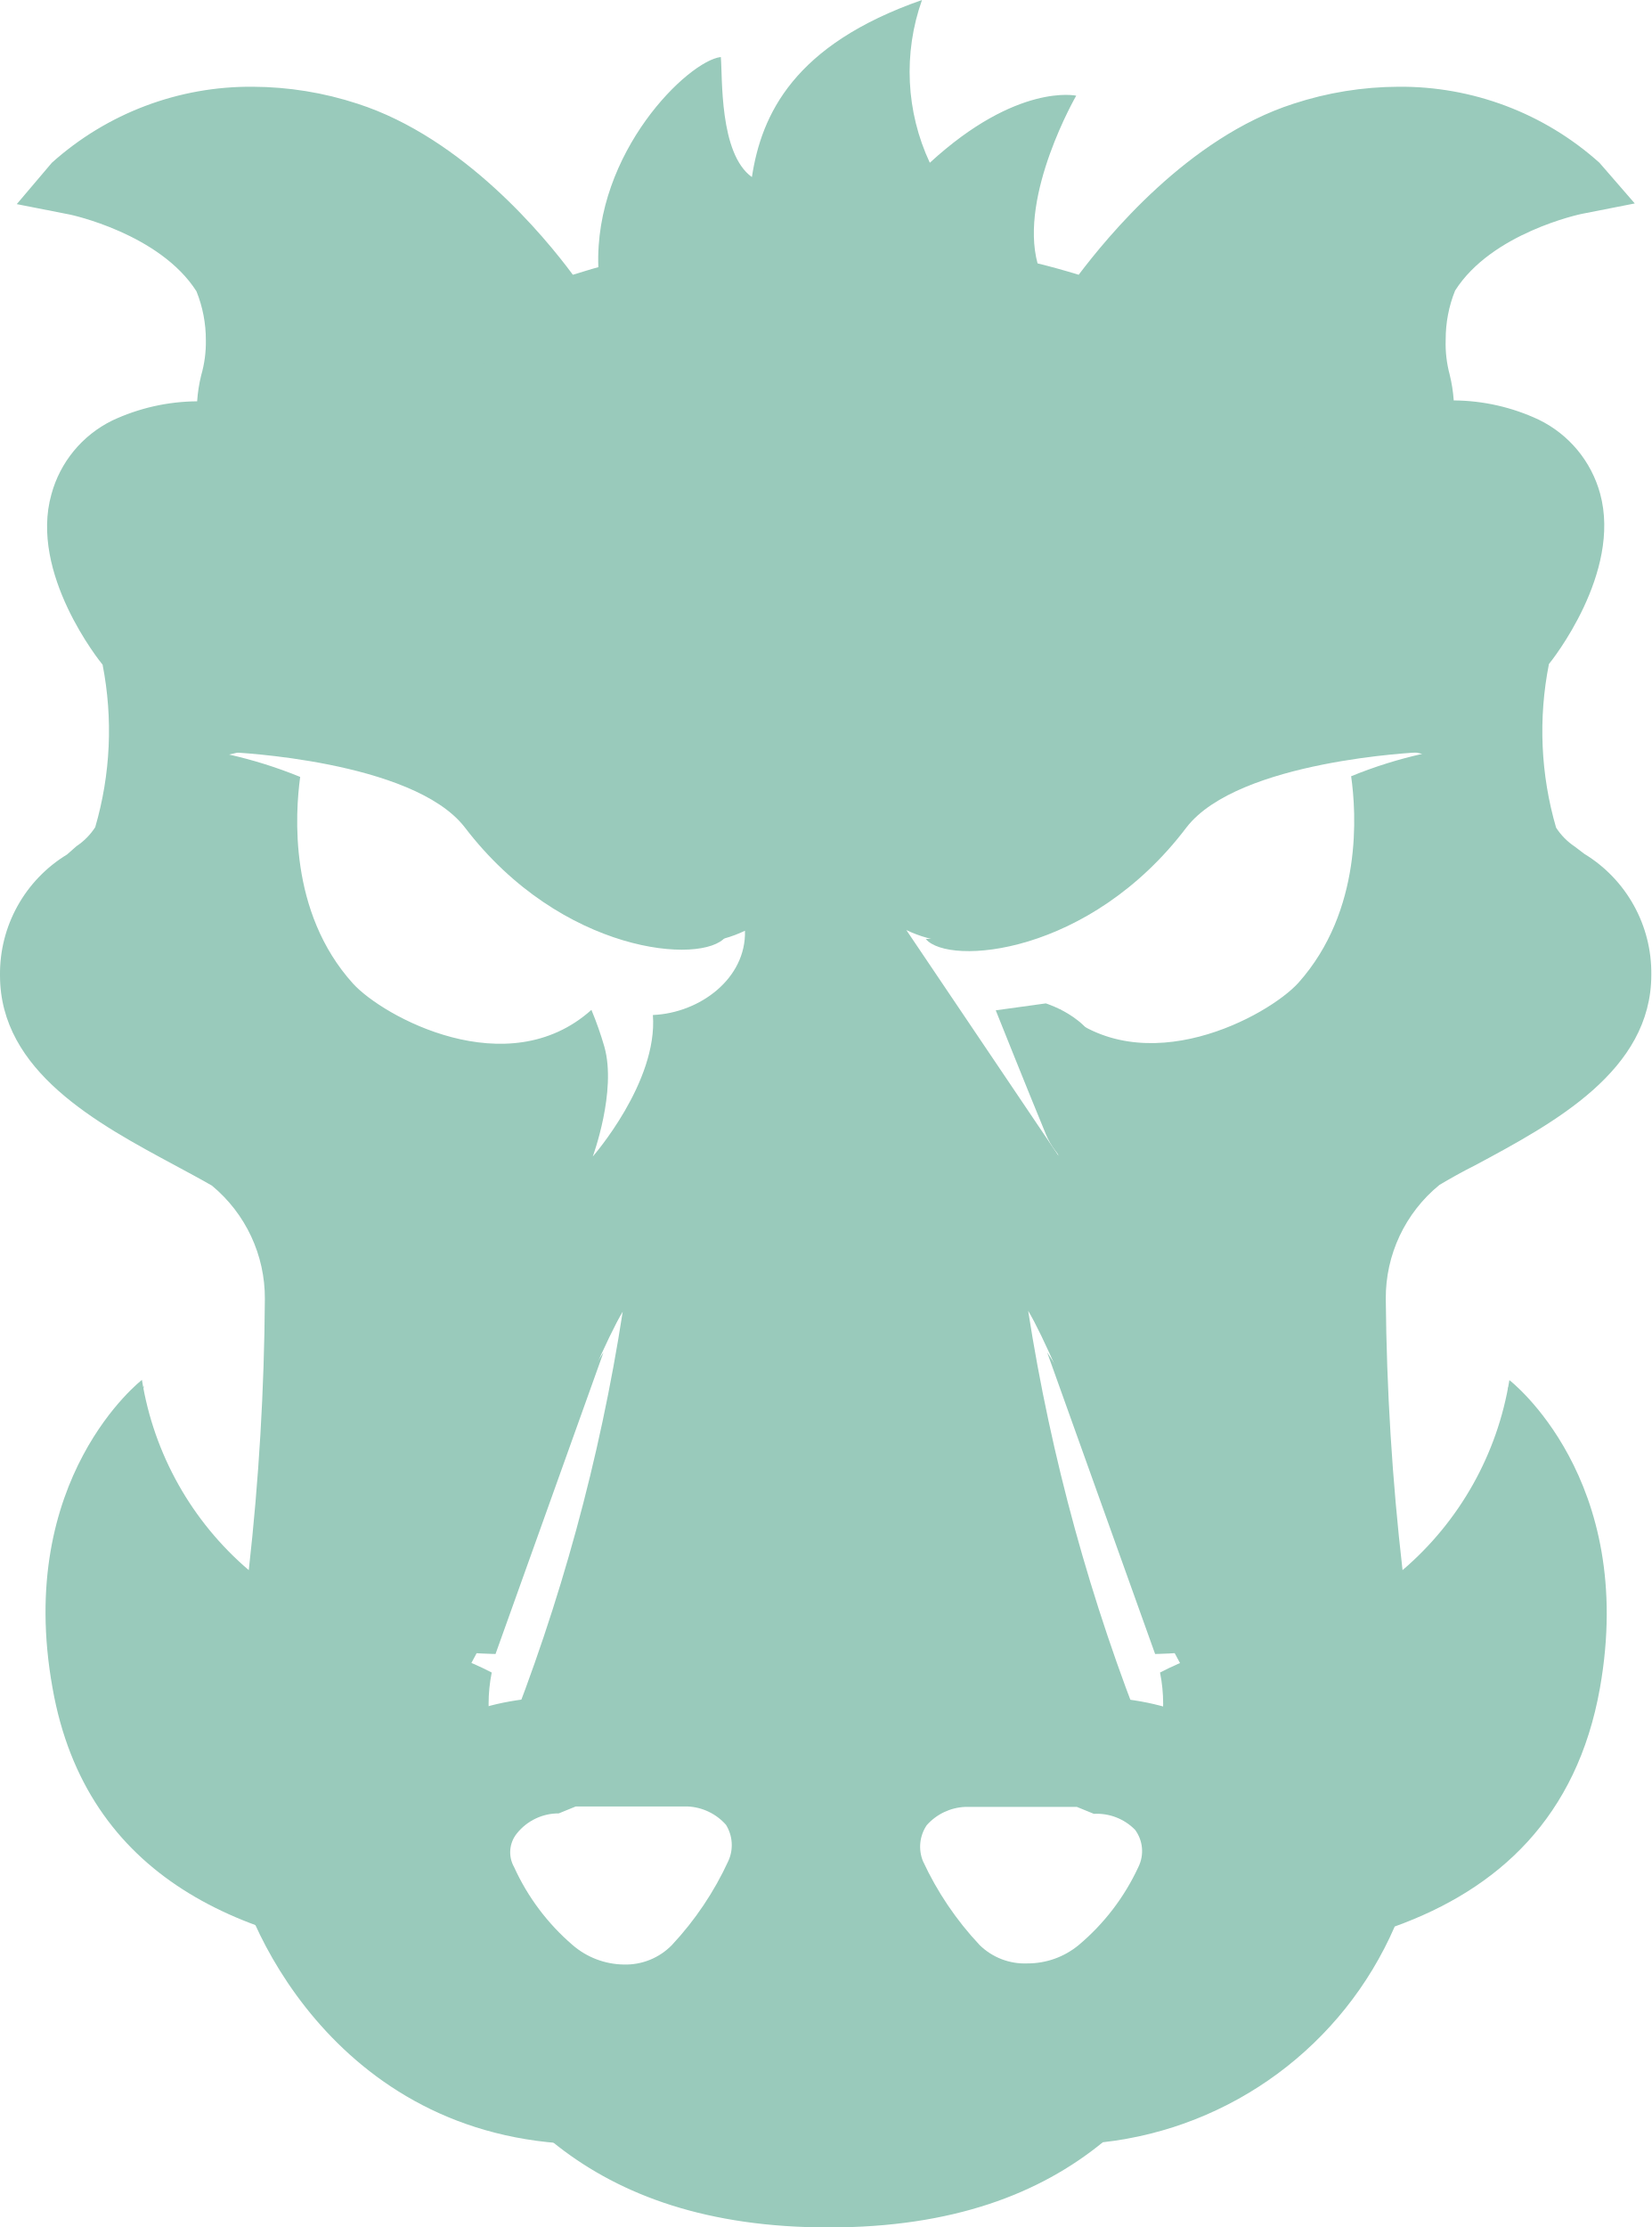
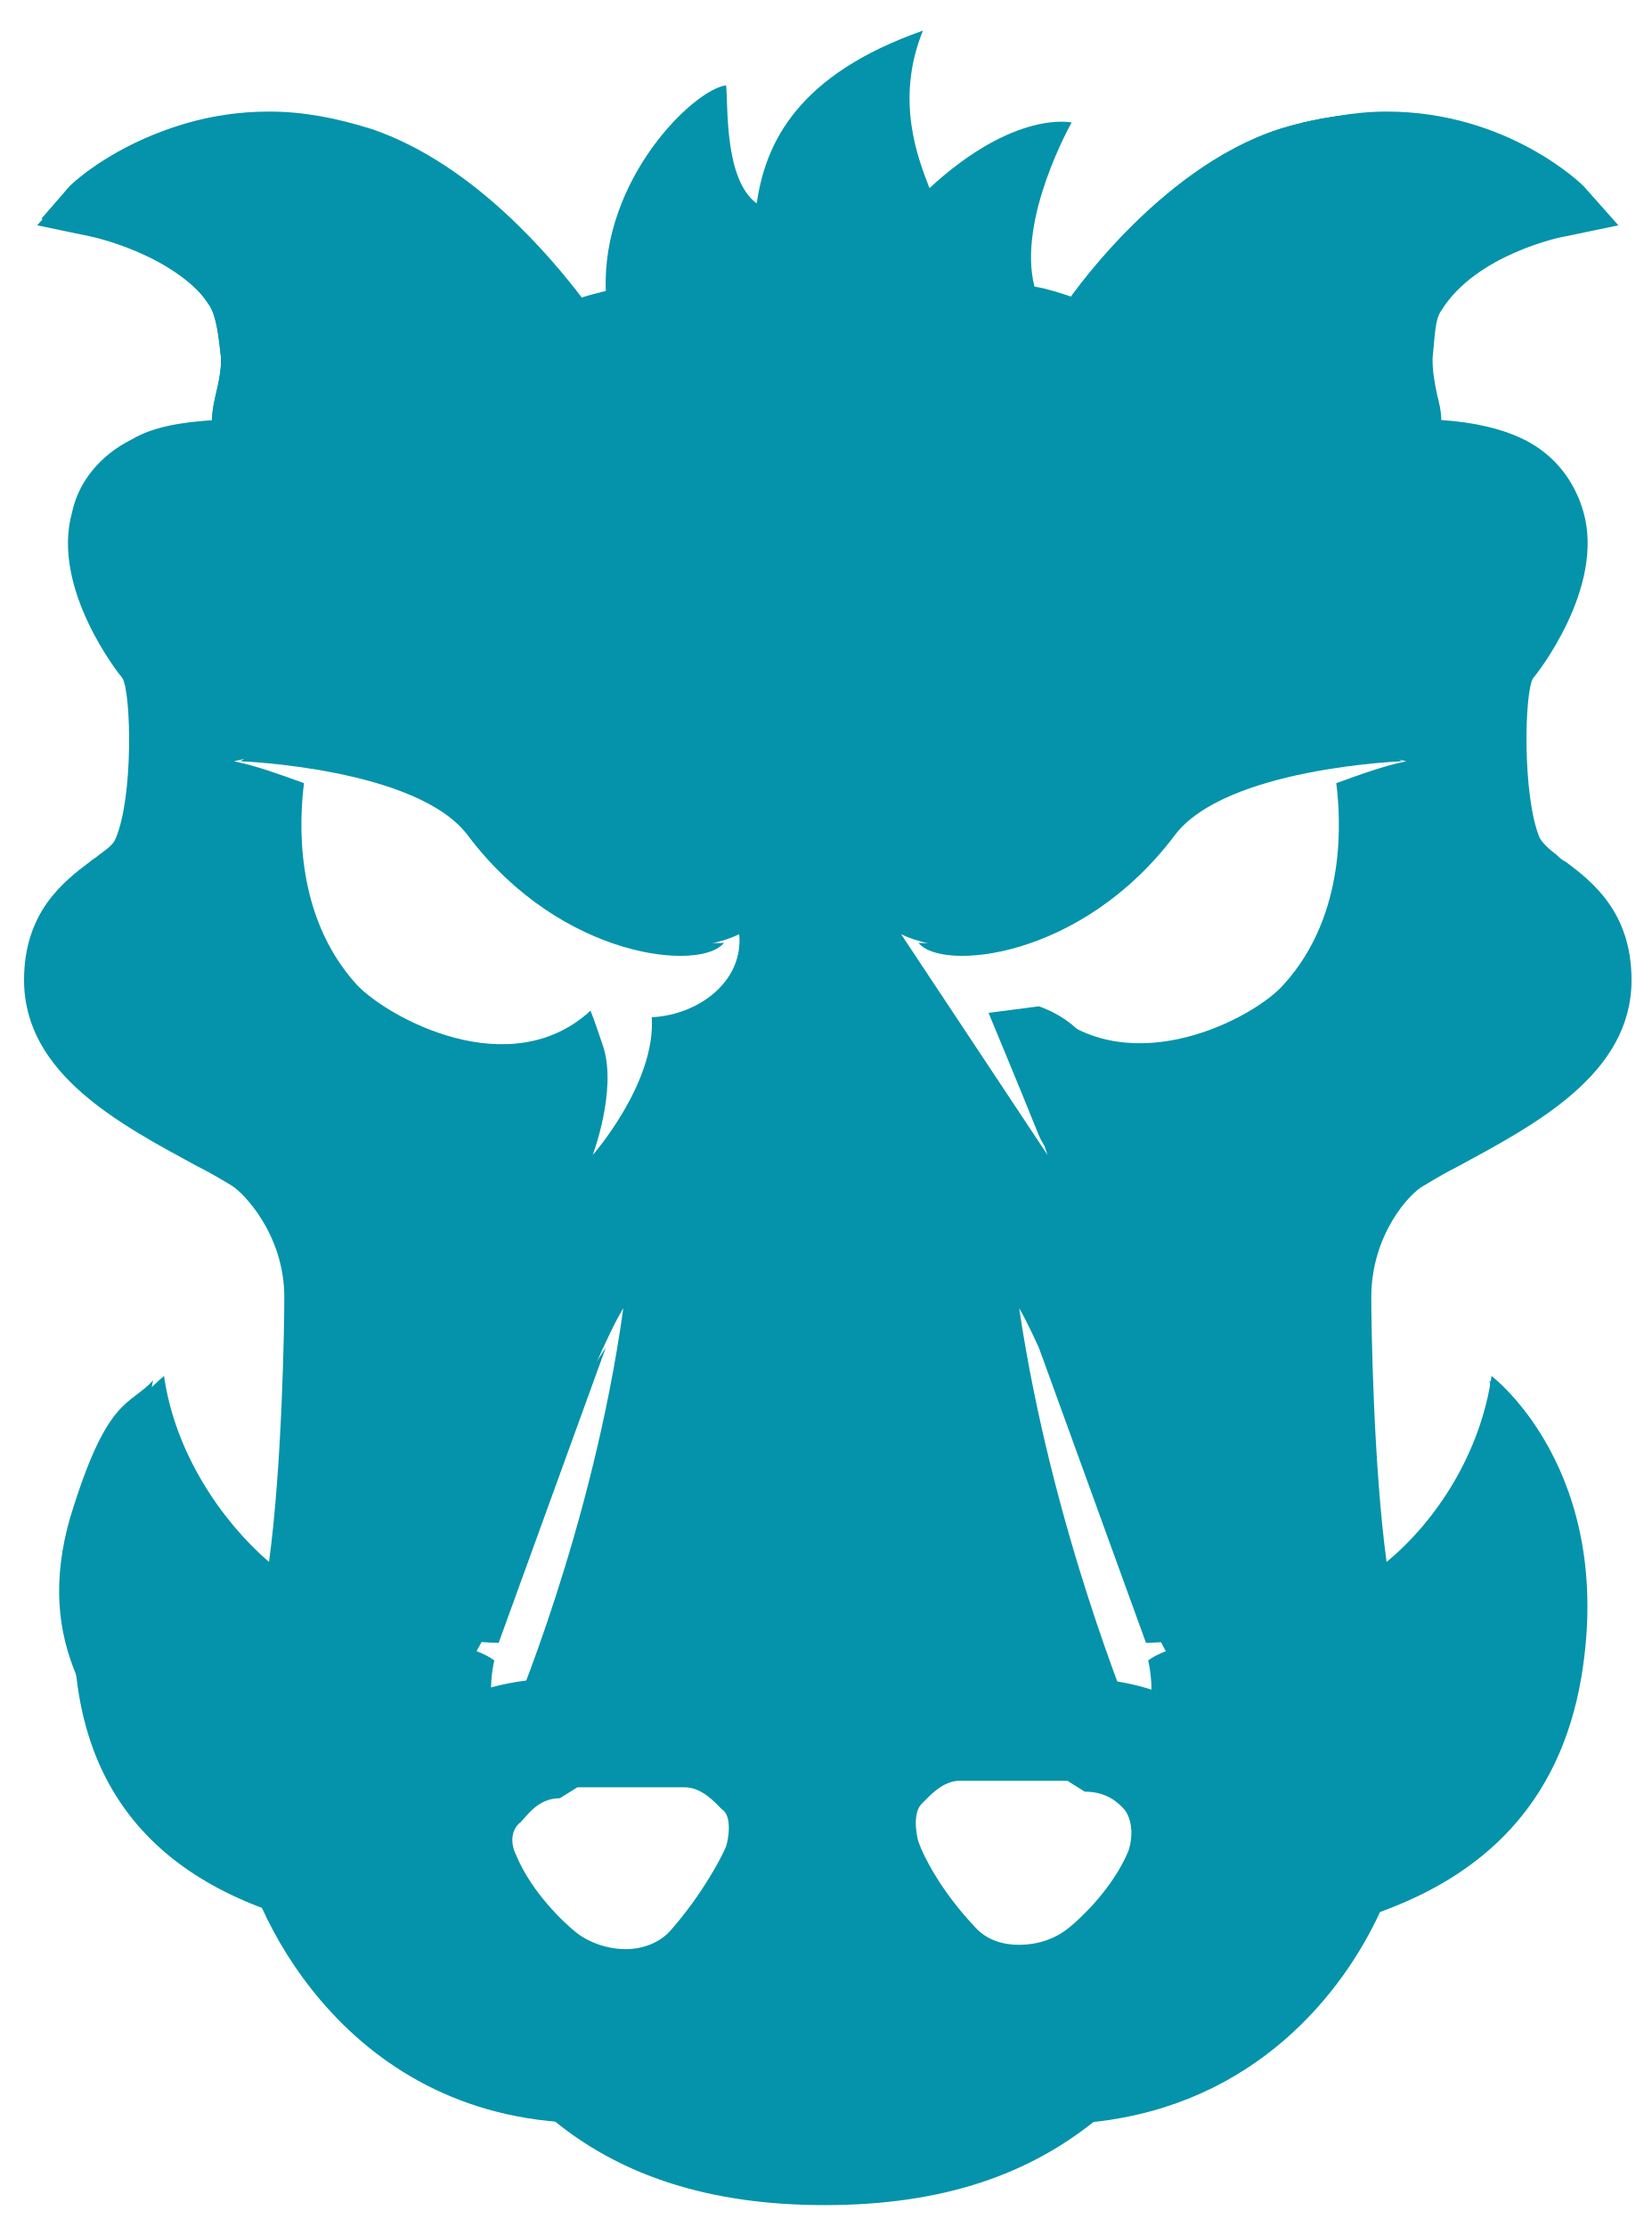
- <svg xmlns="http://www.w3.org/2000/svg" viewBox="0 0 73.88 99.61">
-   <defs>
-     <style>.cls-1{fill:#99cabb;}</style>
-   </defs>
-   <g id="Calque_2" data-name="Calque 2">
-     <g id="Calque_1-2" data-name="Calque 1">
-       <path class="cls-1" d="M27,60.49s-4.83,7.38-8.37,12.62c-.55.81,3.54.87,3.54.87L27,60.49Z" />
-       <path class="cls-1" d="M26.38,37a11.88,11.88,0,0,0-8.72-4.71c-4.93-.39-7.28,1.36-7.28,1.36S18.46,34,20.79,37c4.34,5.69,10.66,6.16,11.67,4.91a5.4,5.4,0,0,1-3.83-1.82A21.18,21.18,0,0,1,26.38,37Z" />
-       <path class="cls-1" d="M12.73,48s-9-3.08-7.26-6.2S5.82,37,5.82,37s-5,3.74-3.73,7.71c.78,2.44,2.1,4.2,9.32,7.59,3.46,6.44.72,18,.88,18.07s4.86-2.27,4.55-13.11c-.1-3.33-.36-7.87-4.11-9.24Z" />
-       <path class="cls-1" d="M24.48,14.89c-3.76,1.91-8.91,4.57-8.91,4.57l2,1c-.19.31-.29.5-.29.5l2.08.95s5.08,3.68,8.19,6a52.8,52.8,0,0,0-4.08-8.22,5.46,5.46,0,0,1,1-4.86Z" />
-       <path class="cls-1" d="M37,92.75c-11.56,0-15.47-5.87-15.47-5.87l1.81,4.4c.68,1.9,8,7.82,13.65,7.82" />
-       <path class="cls-1" d="M15.68,73.12A46.89,46.89,0,0,0,17.81,64a102.23,102.23,0,0,0,.32-11.3S17,57.14,16,57.85s-2.84,5.53-2.84,5.53-1,7.18-1.46,9.6c1.3.26,2.4-.51,4,.14Z" />
-       <path class="cls-1" d="M5.4,44.65s2.41-.85,3.12-6.1a23.7,23.7,0,0,0-.85-9.79S7.81,36,7,37.41,5.4,39.26,4.41,41.1s.43,3,1,3.55Z" />
-       <path class="cls-1" d="M8.28,10.58l-.49-.31c-1.45,0,.49.31.49.31Z" />
-       <path class="cls-1" d="M10.11,20c-1.87-1.55-.48-3-.63-4.76A5.9,5.9,0,0,0,9,12.88C7.3,10.15,3.23,9.33,3.19,9.32L1.28,8.94,2.54,7.47A13.46,13.46,0,0,1,15.93,4.91c5.62,1.81,9.78,8,9.93,8.21L23,14.45c0-.05-3.32-5.83-8.14-7.38a12.34,12.34,0,0,0-9,.72,10.56,10.56,0,0,1,5.06,3.88A7.34,7.34,0,0,1,11.75,15c.13,1.55.25,3,1.39,4l-3,1Z" />
-       <path class="cls-1" d="M5.11,42.65S7.47,39.73,8.17,34a21.49,21.49,0,0,0-1-8.37A34.24,34.24,0,0,1,6.25,34s-.72,7.77-1.14,8.63Z" />
-       <path class="cls-1" d="M17.56,17s-.76-3.31-2.85-5A7.42,7.42,0,0,0,8.1,10.93L7.57,9.31a9.72,9.72,0,0,1,8.11,1.32C19.51,13.32,20,15.75,20,16l-2.45,1Z" />
-       <path class="cls-1" d="M10.11,20c-1.87-1.55-.48-3-.63-4.76A5.9,5.9,0,0,0,9,12.88C7.3,10.15,3.23,9.33,3.19,9.32L1.28,8.94,2.54,7.47A13.46,13.46,0,0,1,15.93,4.91c5.62,1.81,9.78,8,9.93,8.21L23,14.45c0-.05-3.32-5.83-8.14-7.38a12.34,12.34,0,0,0-9,.72,10.56,10.56,0,0,1,5.06,3.88A7.34,7.34,0,0,1,11.75,15c.13,1.55.25,3,1.39,4l-3,1Z" />
-       <path class="cls-1" d="M17.56,17s-.76-3.31-2.85-5A7.42,7.42,0,0,0,8.1,10.93L7.57,9.31a9.72,9.72,0,0,1,8.11,1.32C19.51,13.32,20,15.75,20,16l-2.45,1Z" />
-       <path class="cls-1" d="M25,95.86c-10.78-.83-14.57-11-14.57-13.13h2.81c0,.92,2.88,9.63,12,10.33L25,95.86Z" />
-       <path class="cls-1" d="M22,77.61a7.07,7.07,0,0,1,0-2.8,12.81,12.81,0,0,0-3.39-1.2c-.9-.57-5.52.58-8.86-3.47C5.56,65.07,6.44,62,6.44,62c-1.08,1.19-2.12.74-3.76,6.31s.77,9.46,5.27,13.36a14.3,14.3,0,0,0,7.71,2.89c-.86-.87,1.48-1,3.09-1.56a4.32,4.32,0,0,1,1.06-3.59,5.49,5.49,0,0,1,2.12-1.27l.12-.29a2.49,2.49,0,0,1-.07-.27Z" />
-       <path class="cls-1" d="M18.72,83c-.09-.27-.16-.55-.23-.83S18,81,18.5,82a3.67,3.67,0,0,1-.25-.78c-7.28,0-13.61-5-12.39-15.52-1-1.27-2.29,2.55-2.29,2.55S-.07,78.83,9.34,82.93c3.14,1.37,5.91,2.35,6.56,2A3.29,3.29,0,0,0,19,83.58c-.09-.19-.17-.38-.23-.58Z" />
-       <path class="cls-1" d="M46.85,60.49s4.82,7.38,8.37,12.62c.55.81-3.54.87-3.54.87L46.85,60.49Z" />
-       <path class="cls-1" d="M44.55,45.19S46,48.82,46.8,50.75c.86,2.09,4.16,3.13,4.16,3.13s-1.71-1.79-1.71-6.34c0-1.91-2.46-2.66-2.46-2.66l-2.24.31Z" />
-       <path class="cls-1" d="M47.51,37a11.87,11.87,0,0,1,8.72-4.71c4.94-.39,7.28,1.36,7.28,1.36S55.42,34,53.09,37C48.75,42.74,42.43,43.21,41.42,42a5.39,5.39,0,0,0,3.83-1.82A21.21,21.21,0,0,0,47.51,37Z" />
-       <path class="cls-1" d="M61.15,48s9-3.08,7.26-6.2S68.07,37,68.07,37s5,3.74,3.73,7.71c-.78,2.44-2.1,4.2-9.32,7.59-3.46,6.44-.72,18-.88,18.07S56.73,68.12,57,57.28c.1-3.33.36-7.87,4.11-9.24Z" />
-       <path class="cls-1" d="M49.4,14.89c3.76,1.91,8.91,4.57,8.91,4.57l-2,1c.19.31.29.5.29.5l-2.08.95s-5.08,3.68-8.19,6a52.73,52.73,0,0,1,4.08-8.22,5.46,5.46,0,0,0-1-4.86Z" />
-       <path class="cls-1" d="M36.91,92.75c11.55,0,15.47-5.87,15.47-5.87l-1.8,4.4c-.68,1.9-8,7.82-13.65,7.82" />
-       <path class="cls-1" d="M68.48,44.65s-2.41-.85-3.12-6.1a23.71,23.71,0,0,1,.85-9.79s-.14,7.24.71,8.66,1.56,1.84,2.55,3.69-.43,3-1,3.55Z" />
-       <path class="cls-1" d="M65.6,10.58l.49-.31c1.45,0-.49.31-.49.31Z" />
-       <path class="cls-1" d="M63.77,20c1.87-1.55.48-3,.63-4.76a5.87,5.87,0,0,1,.46-2.32c1.72-2.72,5.79-3.55,5.84-3.56l1.91-.37L71.34,7.47A13.46,13.46,0,0,0,58,4.91c-5.62,1.81-9.78,8-9.93,8.21l2.82,1.32c0-.05,3.32-5.83,8.14-7.38a12.33,12.33,0,0,1,9,.72,10.57,10.57,0,0,0-5.06,3.88A7.34,7.34,0,0,0,62.13,15c-.13,1.55-.25,3-1.4,4l3,1Z" />
-       <path class="cls-1" d="M68.77,42.65S66.41,39.73,65.72,34a21.5,21.5,0,0,1,1-8.37A34.21,34.21,0,0,0,67.63,34s.72,7.77,1.14,8.63Z" />
-       <path class="cls-1" d="M56.32,17s.76-3.31,2.86-5a7.42,7.42,0,0,1,6.6-1.09l.53-1.62a9.72,9.72,0,0,0-8.11,1.32c-3.83,2.69-4.29,5.13-4.33,5.4l2.45,1Z" />
-       <path class="cls-1" d="M63.77,20c1.87-1.55.48-3,.63-4.76a5.87,5.87,0,0,1,.46-2.32c1.72-2.72,5.79-3.55,5.84-3.56l1.91-.37L71.34,7.47A13.46,13.46,0,0,0,58,4.91c-5.62,1.81-9.78,8-9.93,8.21l2.82,1.32c0-.05,3.32-5.83,8.14-7.38a12.33,12.33,0,0,1,9,.72,10.57,10.57,0,0,0-5.06,3.88A7.34,7.34,0,0,0,62.13,15c-.13,1.55-.25,3-1.4,4l3,1Z" />
-       <path class="cls-1" d="M56.32,17s.76-3.31,2.86-5a7.42,7.42,0,0,1,6.6-1.09l.53-1.62a9.72,9.72,0,0,0-8.11,1.32c-3.83,2.69-4.29,5.13-4.33,5.4l2.45,1Z" />
-       <path class="cls-1" d="M36.94,33.07c-1.93,0-4.45-.05-6.33-1.41,0,0,2.47,4.33,6.33,4.33v0c3.86,0,6.33-4.33,6.33-4.33-1.89,1.36-4.41,1.41-6.33,1.41Z" />
-       <path class="cls-1" d="M42.25,33a10.37,10.37,0,0,1-5.31,1.61A10.37,10.37,0,0,1,31.63,33s2.82,3.44,5.3,3.47h0c2.48,0,5.3-3.47,5.3-3.47Z" />
-       <path class="cls-1" d="M51.9,77.61a7.06,7.06,0,0,0,0-2.8,12.82,12.82,0,0,1,3.39-1.2c.9-.57,5.52.58,8.86-3.47,4.19-5.07,3.31-8.1,3.31-8.1,1.08,1.19,2.12.74,3.76,6.31s-.77,9.46-5.27,13.36a14.3,14.3,0,0,1-7.71,2.89c.86-.87-1.48-1-3.09-1.56a4.32,4.32,0,0,0-1.06-3.59A5.48,5.48,0,0,0,52,78.18l-.12-.29a2.49,2.49,0,0,0,.07-.27Z" />
-       <path class="cls-1" d="M67.53,61.73a14.14,14.14,0,0,1-4.78,8.5A114.79,114.79,0,0,1,62,58.1,6.52,6.52,0,0,1,64.4,53c.49-.29,1-.58,1.62-.89,3.5-1.88,7.86-4.21,7.86-8.51a6.24,6.24,0,0,0-3-5.41l-.42-.32a2.93,2.93,0,0,1-.84-.85,15.41,15.41,0,0,1-.32-7.32c.11-.13,3.26-4.07,2.29-7.62a5.2,5.2,0,0,0-2.75-3.31,9.1,9.1,0,0,0-3.8-.86,6.82,6.82,0,0,0-.18-1.15,5.31,5.31,0,0,1-.18-1.57A5.82,5.82,0,0,1,65.1,13c1.64-2.59,5.61-3.42,5.65-3.43l2.39-.47L71.56,7.28a13.3,13.3,0,0,0-9-3.4,15.24,15.24,0,0,0-4.69.76c-4.73,1.52-8.36,6-9.61,7.65q-.91-.28-1.84-.51c-.83-3.07,1.73-7.5,1.73-7.5s-2.64-.59-6.55,3A9.6,9.6,0,0,1,41.25,0c-5.73,2-7.18,5.11-7.61,7.92-1.47-1.05-1.31-4.49-1.39-5.37-1.46.17-5.67,4.26-5.48,9.4-.38.1-.76.23-1.14.34C24.38,10.6,20.74,6.17,16,4.64a15.24,15.24,0,0,0-4.68-.76,13.3,13.3,0,0,0-9,3.4L.75,9.13l2.39.47s4,.84,5.65,3.43a5.8,5.8,0,0,1,.42,2.19A5.31,5.31,0,0,1,9,16.79a6.81,6.81,0,0,0-.18,1.16,9.09,9.09,0,0,0-3.8.86A5.19,5.19,0,0,0,2.3,22.11c-1,3.54,2.18,7.49,2.29,7.62A15.4,15.4,0,0,1,4.26,37a2.93,2.93,0,0,1-.84.85L3,38.22a6.24,6.24,0,0,0-3,5.41c0,4.3,4.36,6.63,7.86,8.51.57.31,1.12.6,1.62.89a6.53,6.53,0,0,1,2.37,5.07,115.32,115.32,0,0,1-.72,12.13,14.13,14.13,0,0,1-4.78-8.51s-5.69,4.39-4,13.78C3.85,84,10.88,87,18.95,87.63c2.7,6.31,7.29,12,18.13,12,5.56,0,9.44-1.51,12.26-3.81A16.21,16.21,0,0,0,62.4,86.17c4.65-1.68,8.15-4.89,9.18-10.66C73.25,66.12,67.53,61.73,67.53,61.73ZM36.94,96.92C25.16,96.9,21.71,88,20.43,84.32c-.71-2-.66-3.55.17-4.49.56-.64,1.85-1.41,4.79-1.41H48.5c2.94,0,4.23.76,4.79,1.41.82.94.88,2.45.17,4.49C52.17,88,48.72,96.9,36.94,96.92Zm15.74-4.82a26.75,26.75,0,0,0,2.39-4.47,34.25,34.25,0,0,0,3.56-.46A13.39,13.39,0,0,1,52.68,92.09Zm4-10.93a4.8,4.8,0,0,0-1.27-2.86c-1-1.09-2.85-2.43-7.12-2.43,0,0-8.08-.06-11.36-.06h0c-3.27,0-11.36.06-11.36.06-4.26,0-6.11,1.32-7.12,2.41-1.4,1.52-1.66,3.62-.79,6.21-4.39-.07-9-2-11.32-5.8s-1.7-10.5-.73-11.48c2.37,7.47,8.92,9,14.26,8.87a5.83,5.83,0,0,1,.62-2.6l.1-.17A15.33,15.33,0,0,1,13.94,72a127.33,127.33,0,0,0,.67-14.75,8.14,8.14,0,0,0-3.71-6.65c-.53-.3-1.08-.6-1.64-.9-2.89-1.56-5.88-3.18-5.88-5.94a3.81,3.81,0,0,1,1.73-3.55l.1-.08a5.15,5.15,0,0,0,1.65-1.9c1.08-2.42,1.25-8.6,0-10.17-.63-.78-2.3-3.41-1.82-5.17a2.36,2.36,0,0,1,1.3-1.53,6.5,6.5,0,0,1,2.93-.56,23.07,23.07,0,0,1,6.4,1.16c4.88,1.55,10.77,6,12.46,7.34l.08.06,1.08.75L28.62,29a25.49,25.49,0,0,0-10.34-9c.39-.56,1.42-1.58,4.2-2.94A32.77,32.77,0,0,1,36.94,13.9,32.76,32.76,0,0,1,51.4,17c2.78,1.36,3.82,2.38,4.2,2.94a25.5,25.5,0,0,0-10.34,9l-.68,1.13,1.08-.75.08-.06c1.69-1.33,7.58-5.79,12.46-7.34a23.06,23.06,0,0,1,6.4-1.16,6.5,6.5,0,0,1,2.93.56,2.37,2.37,0,0,1,1.3,1.53c.48,1.77-1.2,4.39-1.82,5.17-1.25,1.57-1.08,7.74,0,10.17a5.14,5.14,0,0,0,1.65,1.9l.09.08a3.81,3.81,0,0,1,1.73,3.55c0,2.76-3,4.37-5.88,5.94-.56.3-1.11.6-1.64.9a8.14,8.14,0,0,0-3.71,6.65c0,.7-.05,1.65,0,2.75a6.89,6.89,0,0,0-1.36-2.12c-1-.71-2.13-5.11-2.13-5.11A102.1,102.1,0,0,0,56.07,64,47,47,0,0,0,58,72.58c-2.22.55,2.31.71.19.73,0,.06-3.87.11-3.84.17.43.86,1.59,1.72,1.6,2.6,5.27.13,9.69-1.36,12.18-8.58C68.46,76.29,63.09,80.71,56.7,81.16Z" />
-       <path class="cls-1" d="M73,43.46c-.73-2.44-4.63-5.85-4.63-5.85s-1-6.09-.24-7.55,5.12-5.12,2.68-7.8S64,19.58,64,19.58l-5.6.49s-9.5-8.53-21.93-8a33,33,0,0,0-20.23,8s-4.14-1.46-7.8,0-4.38,0-3.65,4.14c0,0,1.71,6.58,1.95,8.77S2.33,40,2.33,42.49a9.51,9.51,0,0,0,6.34,9c5.36,2.19,6.09,7.8,6.09,11.21s-1.95,10-1.95,10S11.59,89,18.17,92s5.12,2.92,6.58,2.92,12.18,4.39,18.52,2.68,8-3.66,8-3.66,6.34.49,8.29-5.12S62.77,71.49,62,66.12,60.33,53.7,64.71,51.26,73.73,45.9,73,43.46ZM18.12,78.78a27.74,27.74,0,0,0,4.61-8c.13-.38,3.81-9.93,5.13-12.11a87.84,87.84,0,0,1-5.25,19.21C22.38,78.59,18.12,78.78,18.12,78.78Zm14.47,4.45A14.17,14.17,0,0,1,30.06,87a2.89,2.89,0,0,1-2.15.87A3.58,3.58,0,0,1,25.62,87,10.09,10.09,0,0,1,23,83.51,1.34,1.34,0,0,1,23.13,82,2.39,2.39,0,0,1,25,81.11l.76-.31h5a2.44,2.44,0,0,1,1.72.82A1.72,1.72,0,0,1,32.59,83.23ZM29.21,45.4c.23,3-2.69,6.33-2.69,6.33s1.08-2.92.52-4.91a15.38,15.38,0,0,0-.58-1.65c-3.75,3.36-9.33.3-10.67-1.18-2.89-3.2-2.58-7.62-2.36-9.24a20,20,0,0,0-3.18-1c8.22-2,14.28,4,16.17,6.18a5.6,5.6,0,0,0,6.91,1.7C33.39,43.76,31.32,45.31,29.21,45.4ZM50.93,83.51A10.08,10.08,0,0,1,48.26,87a3.58,3.58,0,0,1-2.29.82A2.88,2.88,0,0,1,43.83,87a14.19,14.19,0,0,1-2.54-3.76,1.72,1.72,0,0,1,.17-1.6,2.44,2.44,0,0,1,1.72-.82h5l.76.31a2.4,2.4,0,0,1,1.84.71A1.6,1.6,0,0,1,50.93,83.51Zm.34-5.68A87.94,87.94,0,0,1,46,58.63c1.32,2.18,5,11.73,5.13,12.11a27.75,27.75,0,0,0,4.61,8S51.5,78.59,51.27,77.84ZM40.55,41.6a5.6,5.6,0,0,0,6.91-1.7c1.89-2.18,8-8.17,16.17-6.18a20.05,20.05,0,0,0-3.18,1c.23,1.62.53,6-2.36,9.24-1.34,1.48-6.92,4.54-10.67,1.18a15.43,15.43,0,0,0-.58,1.65c-.57,2,.52,4.91.52,4.91" />
+ <svg xmlns="http://www.w3.org/2000/svg" version="1.1" id="Calque_1" x="0px" y="0px" viewBox="0 0 75.5 101.8" style="enable-background:new 0 0 75.5 101.8;" xml:space="preserve">
+   <style type="text/css">
+ 	.st0{fill:#0493AA;}
+ </style>
+   <g id="Calque_2">
+ </g>
+   <g id="Calque_1_1_">
+     <g>
+       <path class="st0" d="M27.7,61.6c0,0-4.8,7.4-8.4,12.6c-0.5,0.8,3.5,0.9,3.5,0.9L27.7,61.6L27.7,61.6z" />
+       <path class="st0" d="M27,38.1c-2.2-3.1-5.8-4.5-8.7-4.7C13.4,33,11,34.8,11,34.8s8.1,0.3,10.4,3.4c4.3,5.7,10.7,6.2,11.7,4.9    c-1.2,0.1-2.5-0.5-3.8-1.8C28.4,40.4,27.7,39.1,27,38.1L27,38.1L27,38.1z" />
+       <path class="st0" d="M13.4,49.2c0,0-9-3.1-7.3-6.2c1.7-3.1,0.3-4.8,0.3-4.8s-5,3.7-3.7,7.7c0.8,2.4,2.1,4.2,9.3,7.6    c3.5,6.4,0.7,18,0.9,18.1c0.3,0.1,4.9-2.3,4.6-13.1C17.4,55.1,17.1,50.5,13.4,49.2L13.4,49.2L13.4,49.2z" />
+       <path class="st0" d="M25.1,16c-3.8,1.9-8.9,4.6-8.9,4.6l2,1c-0.2,0.3-0.3,0.5-0.3,0.5L20,23c0,0,5.1,3.7,8.2,6    c-1-3.2-4.1-8.2-4.1-8.2S23.3,18.6,25.1,16L25.1,16L25.1,16z" />
+       <path class="st0" d="M37.6,93.9C26,93.9,22.1,88,22.1,88l1.8,4.4c0.7,1.9,8,7.8,13.6,7.8" />
+       <path class="st0" d="M16.3,74.3c0.4-1,1.7-5.3,2.1-9.1c0.5-4.6,0.3-11.3,0.3-11.3s-1.1,4.4-2.1,5.1c-1,0.7-2.8,5.5-2.8,5.5    s-1,7.2-1.5,9.6C13.6,74.4,14.7,73.6,16.3,74.3L16.3,74.3L16.3,74.3z" />
+       <path class="st0" d="M6,45.8c0,0,2.4-0.9,3.1-6.1c0.7-5.3-0.9-9.8-0.9-9.8s0.1,7.2-0.7,8.7c-0.9,1.4-1.6,1.8-2.6,3.7    C4,44.1,5.5,45.2,6,45.8L6,45.8L6,45.8z" />
+       <path class="st0" d="M8.9,11.7l-0.5-0.3C7,11.4,8.9,11.7,8.9,11.7L8.9,11.7L8.9,11.7z" />
+       <path class="st0" d="M10.7,21.1c-1.9-1.6-0.5-3-0.6-4.8C10,15.4,9.9,14.5,9.6,14c-1.7-2.7-5.8-3.5-5.8-3.6L1.9,10l1.3-1.5    c0.2-0.2,5.4-5.1,13.4-2.6c5.6,1.8,9.8,8,9.9,8.2l-2.8,1.3c0-0.1-3.3-5.8-8.1-7.4c-3.9-1.3-7.5-0.1-9,0.7c1.6,0.7,3.8,1.8,5.1,3.9    c0.6,1,0.7,2.2,0.8,3.3c0.1,1.6,0.3,3,1.4,4L10.7,21.1L10.7,21.1z" />
+       <path class="st0" d="M5.7,43.8c0,0,2.4-2.9,3.1-8.6c0.3-2.2-0.2-6.7-1-8.4c0.1,4.2-0.9,8.4-0.9,8.4S6.2,42.9,5.7,43.8L5.7,43.8    L5.7,43.8z" />
+       <path class="st0" d="M18.2,18.1c0,0-0.8-3.3-2.9-5c-3-2.4-6.6-1.1-6.6-1.1l-0.5-1.6c0.2-0.1,4.3-1.4,8.1,1.3s4.3,5.1,4.3,5.4    L18.2,18.1L18.2,18.1z" />
+       <path class="st0" d="M10.7,21.1c-1.9-1.6-0.5-3-0.6-4.8C10,15.4,9.9,14.5,9.6,14c-1.7-2.7-5.8-3.5-5.8-3.6L1.9,10l1.3-1.5    c0.2-0.2,5.4-5.1,13.4-2.6c5.6,1.8,9.8,8,9.9,8.2l-2.8,1.3c0-0.1-3.3-5.8-8.1-7.4c-3.9-1.3-7.5-0.1-9,0.7c1.6,0.7,3.8,1.8,5.1,3.9    c0.6,1,0.7,2.2,0.8,3.3c0.1,1.6,0.3,3,1.4,4L10.7,21.1L10.7,21.1z" />
+       <path class="st0" d="M18.2,18.1c0,0-0.8-3.3-2.9-5c-3-2.4-6.6-1.1-6.6-1.1l-0.5-1.6c0.2-0.1,4.3-1.4,8.1,1.3s4.3,5.1,4.3,5.4    L18.2,18.1L18.2,18.1z" />
+       <path class="st0" d="M25.6,97C14.8,96.2,11,86,11,83.9h2.8h-1.4h1.4c0,0.9,2.9,9.6,12,10.3L25.6,97L25.6,97z" />
+       <path class="st0" d="M22.6,78.7c-0.2-1-0.2-1.9,0-2.8c-0.8-0.6-2.3-0.8-3.4-1.2c-0.9-0.6-5.5,0.6-8.9-3.5C6.1,66.1,7,63.1,7,63.1    c-1.1,1.2-2.1,0.7-3.8,6.3C1.6,75,4,78.9,8.5,82.8c2.1,1.8,5.1,2.6,7.7,2.9c-0.9-0.9,1.5-1,3.1-1.6c-0.1-1.3,0.1-2.6,1.1-3.6    c0.6-0.6,1.3-1,2.1-1.3c0-0.1,0.1-0.2,0.1-0.3C22.7,78.9,22.6,78.8,22.6,78.7L22.6,78.7L22.6,78.7z" />
+       <path class="st0" d="M19.4,84.1c-0.1-0.3-0.2-0.6-0.2-0.8c-0.1-0.3-0.4-1.2,0-0.2c-0.1-0.3-0.2-0.5-0.3-0.8    c-7.3,0-13.6-5-12.4-15.5c-1-1.3-2.3,2.6-2.3,2.6S0.6,80,10,84.1c3.1,1.4,5.9,2.3,6.6,2c1.4,0.3,2.6-0.7,3.1-1.3    C19.5,84.5,19.4,84.3,19.4,84.1L19.4,84.1L19.4,84.1z" />
+       <path class="st0" d="M47.5,61.6c0,0,4.8,7.4,8.4,12.6c0.5,0.8-3.5,0.9-3.5,0.9L47.5,61.6L47.5,61.6z" />
+       <path class="st0" d="M45.2,46.3c0,0,1.5,3.6,2.3,5.6c0.9,2.1,4.2,3.1,4.2,3.1S50,53.2,50,48.7c0-1.9-2.5-2.7-2.5-2.7L45.2,46.3    L45.2,46.3z" />
+       <path class="st0" d="M48.1,38.1c2.2-3.1,5.8-4.5,8.7-4.7c4.9-0.4,7.3,1.4,7.3,1.4s-8.1,0.3-10.4,3.4C49.4,43.9,43,44.4,42,43.1    c1.2,0.1,2.5-0.5,3.8-1.8C46.7,40.4,47.4,39.1,48.1,38.1L48.1,38.1L48.1,38.1z" />
+       <path class="st0" d="M61.8,49.2c0,0,9-3.1,7.3-6.2c-1.7-3.1-0.3-4.8-0.3-4.8s5,3.7,3.7,7.7c-0.8,2.4-2.1,4.2-9.3,7.6    c-3.5,6.4-0.7,18-0.9,18.1c-0.3,0.1-4.9-2.3-4.6-13.1C57.8,55.1,58,50.5,61.8,49.2L61.8,49.2L61.8,49.2z" />
+       <path class="st0" d="M50,16c3.8,1.9,8.9,4.6,8.9,4.6l-2,1c0.2,0.3,0.3,0.5,0.3,0.5L55.1,23c0,0-5.1,3.7-8.2,6    c1-3.2,4.1-8.2,4.1-8.2S51.9,18.6,50,16L50,16L50,16z" />
+       <path class="st0" d="M37.5,93.9C49.1,93.9,53,88,53,88l-1.8,4.4c-0.7,1.9-8,7.8-13.6,7.8" />
+       <path class="st0" d="M69.1,45.8c0,0-2.4-0.9-3.1-6.1c-0.7-5.3,0.9-9.8,0.9-9.8s-0.1,7.2,0.7,8.7c0.9,1.4,1.6,1.8,2.6,3.7    C71.1,44.1,69.7,45.2,69.1,45.8L69.1,45.8L69.1,45.8z" />
+       <path class="st0" d="M66.2,11.7l0.5-0.3C68.2,11.4,66.2,11.7,66.2,11.7L66.2,11.7L66.2,11.7z" />
+       <path class="st0" d="M64.4,21.1c1.9-1.6,0.5-3,0.6-4.8c0.1-0.9,0.2-1.8,0.5-2.3c1.7-2.7,5.8-3.5,5.8-3.6l1.9-0.4l-1.3-1.5    c-0.2-0.2-5.4-5.1-13.4-2.6c-5.6,1.8-9.8,8-9.9,8.2l2.8,1.3c0-0.1,3.3-5.8,8.1-7.4c3.9-1.3,7.5-0.1,9,0.7    c-1.6,0.7-3.8,1.8-5.1,3.9c-0.6,1-0.7,2.2-0.8,3.3c-0.1,1.6-0.3,3-1.4,4L64.4,21.1L64.4,21.1z" />
+       <path class="st0" d="M69.4,43.8c0,0-2.4-2.9-3.1-8.6c-0.3-2.2,0.2-6.7,1-8.4c-0.1,4.2,0.9,8.4,0.9,8.4S69,42.9,69.4,43.8    L69.4,43.8L69.4,43.8z" />
+       <path class="st0" d="M57,18.1c0,0,0.8-3.3,2.9-5c3-2.4,6.6-1.1,6.6-1.1l0.5-1.6c-0.2-0.1-4.3-1.4-8.1,1.3    c-3.8,2.7-4.3,5.1-4.3,5.4L57,18.1L57,18.1z" />
+       <path class="st0" d="M64.4,21.1c1.9-1.6,0.5-3,0.6-4.8c0.1-0.9,0.2-1.8,0.5-2.3c1.7-2.7,5.8-3.5,5.8-3.6l1.9-0.4l-1.3-1.5    c-0.2-0.2-5.4-5.1-13.4-2.6c-5.6,1.8-9.8,8-9.9,8.2l2.8,1.3c0-0.1,3.3-5.8,8.1-7.4c3.9-1.3,7.5-0.1,9,0.7    c-1.6,0.7-3.8,1.8-5.1,3.9c-0.6,1-0.7,2.2-0.8,3.3c-0.1,1.6-0.3,3-1.4,4L64.4,21.1L64.4,21.1z" />
+       <path class="st0" d="M57,18.1c0,0,0.8-3.3,2.9-5c3-2.4,6.6-1.1,6.6-1.1l0.5-1.6c-0.2-0.1-4.3-1.4-8.1,1.3    c-3.8,2.7-4.3,5.1-4.3,5.4L57,18.1L57,18.1z" />
+       <path class="st0" d="M37.6,34.2c-1.9,0-4.4-0.1-6.3-1.4c0,0,2.5,4.3,6.3,4.3v-0.5v0.5c3.9,0,6.3-4.3,6.3-4.3    C42,34.1,39.5,34.2,37.6,34.2L37.6,34.2L37.6,34.2z" />
+       <path class="st0" d="M42.9,34.2c-1.9,1.2-3.7,1.6-5.3,1.6s-3.4-0.4-5.3-1.6c0,0,2.8,3.4,5.3,3.5l0,0l0,0l0,0l0,0    C40.1,37.6,42.9,34.2,42.9,34.2L42.9,34.2L42.9,34.2z" />
+       <path class="st0" d="M52.5,78.7c0.2-1,0.2-1.9,0-2.8c0.8-0.6,2.3-0.8,3.4-1.2c0.9-0.6,5.5,0.6,8.9-3.5c4.2-5.1,3.3-8.1,3.3-8.1    c1.1,1.2,2.1,0.7,3.8,6.3c1.6,5.6-0.8,9.5-5.3,13.4c-2.1,1.8-5.1,2.6-7.7,2.9c0.9-0.9-1.5-1-3.1-1.6c0.1-1.3-0.1-2.6-1.1-3.6    c-0.6-0.6-1.3-1-2.1-1.3c0-0.1-0.1-0.2-0.1-0.3C52.5,78.9,52.5,78.8,52.5,78.7L52.5,78.7L52.5,78.7z" />
+       <path class="st0" d="M68.2,62.9c-0.5,3.5-2.5,6.6-4.8,8.5c-0.6-4.4-0.7-10.8-0.7-12.1c0-2.9,1.8-4.8,2.4-5.1    c0.5-0.3,1-0.6,1.6-0.9c3.5-1.9,7.9-4.2,7.9-8.5c0-3.1-1.8-4.5-3-5.4c-0.2-0.1-0.3-0.2-0.4-0.3c-0.4-0.3-0.7-0.6-0.8-0.8    c-0.8-1.9-0.7-6.7-0.3-7.3c0.1-0.1,3.3-4.1,2.3-7.6c-0.4-1.4-1.3-2.6-2.7-3.3c-1-0.5-2.3-0.8-3.8-0.9c0-0.4-0.1-0.8-0.2-1.2    c-0.1-0.5-0.2-1-0.2-1.6c0.1-0.9,0.1-1.8,0.4-2.2c1.6-2.6,5.6-3.4,5.7-3.4l2.4-0.5l-1.6-1.8c0,0-3.4-3.4-9-3.4    c-1.5,0-3.1,0.3-4.7,0.8c-4.7,1.5-8.4,6-9.6,7.7c-0.6-0.2-1.2-0.4-1.8-0.5C46.5,10,49,5.6,49,5.6s-2.6-0.6-6.5,3    c-0.5-1.3-1.6-4-0.3-7.2c-5.7,2-7.2,5.1-7.6,7.9c-1.5-1.1-1.3-4.5-1.4-5.4c-1.5,0.2-5.7,4.3-5.5,9.4c-0.4,0.1-0.8,0.2-1.1,0.3    c-1.3-1.7-4.9-6.1-9.6-7.7c-1.6-0.5-3.1-0.8-4.7-0.8c-5.6,0-9,3.4-9,3.4l-1.6,1.8l2.4,0.5c0,0,4,0.8,5.7,3.4    c0.3,0.4,0.3,1.3,0.4,2.2c0,0.5-0.1,1.1-0.2,1.6c-0.1,0.4-0.2,0.8-0.2,1.2C8.3,19.3,7,19.5,6,20.1c-1.4,0.7-2.4,1.9-2.7,3.3    c-1,3.5,2.2,7.5,2.3,7.6c0.4,0.7,0.5,5.4-0.3,7.3c-0.1,0.3-0.4,0.5-0.8,0.8c-0.1,0.1-0.3,0.2-0.4,0.3c-1.2,0.9-3,2.3-3,5.4    c0,4.3,4.4,6.6,7.9,8.5c0.6,0.3,1.1,0.6,1.6,0.9c0.5,0.3,2.4,2.2,2.4,5.1c0,1.3-0.1,7.7-0.7,12.1c-2.2-1.9-4.3-5-4.8-8.5    c0,0-5.7,4.4-4,13.8c1,8.5,8,11.4,16.1,12.1c2.7,6.3,7.3,12,18.1,12c5.6,0,9.4-1.5,12.3-3.8c7.4-0.8,11.4-5.9,13.1-9.6    c4.7-1.7,8.2-4.9,9.2-10.7C73.9,67.2,68.2,62.9,68.2,62.9z M37.6,98c-11.8,0-15.2-8.9-16.5-12.6c-0.7-2-0.7-3.5,0.2-4.5    c0.6-0.6,1.9-1.4,4.8-1.4h3.1c2.3,0,5.1,0,8.5,0s6.2,0,8.5,0h3.1c2.9,0,4.2,0.8,4.8,1.4c0.8,0.9,0.9,2.4,0.2,4.5    C52.8,89.1,49.4,98,37.6,98z M53.3,93.2c0.9-1.4,1.7-2.9,2.4-4.5c1.2-0.1,2.4-0.3,3.6-0.5C58,90.1,56.1,92.1,53.3,93.2z     M57.3,82.3c-0.1-1.1-0.5-2.1-1.3-2.9c-1-1.1-2.9-2.7-7.1-2.7c0,0-8.1-0.3-11.4-0.3l0,0l0,0c-3.3,0-11.4,0.3-11.4,0.3    c-4.3,0-6.1,1.4-7.1,2.5c-1.4,1.5-1.7,3.7-0.8,6.3c-4.4-0.1-9-1.9-11.3-5.8c-2.4-3.9-1.7-10.5-0.7-11.5c2.4,7.5,8.9,9,14.3,8.9    c0-0.9,0.2-1.7,0.6-2.6c0-0.1,0.1-0.1,0.1-0.2c-2.8,0-3.9-0.3-6.7-1.3c0.5-5,0.8-11.9,0.7-14.8c-0.2-3.4-2-5.7-3.7-6.7    c-0.5-0.3-1.1-0.6-1.6-0.9C7,49,4,47.4,4,44.7c0-2.2,0.8-2.8,1.7-3.5l0.1-0.1c0.6-0.5,1.3-1,1.7-1.9c1.1-2.4,1.3-8.6,0-10.2    c-0.6-0.8-2.3-3.4-1.8-5.2c0.2-0.7,0.6-1.2,1.3-1.5c0.7-0.4,1.7-0.6,2.9-0.6c2.4,0,5,0.7,6.4,1.2c4.9,1.5,10.8,6,12.5,7.3l0.1,0.1    l1.1,0.8L29.3,30c0-0.1-3.7-6.1-10.3-9c0.4-0.6,1.4-1.6,4.2-2.9c4.2-2,9-3.1,14.5-3.1c5.4,0,10.3,1,14.5,3.1    c2.8,1.4,3.8,2.4,4.2,2.9c-6.6,2.9-10.3,9-10.3,9l-0.7,1.1l1.1-0.8c0,0,0,0,0.1-0.1c1.7-1.3,7.6-5.8,12.5-7.3    c1.4-0.4,4-1.2,6.4-1.2c1.2,0,2.2,0.2,2.9,0.6c0.7,0.4,1.1,0.9,1.3,1.5c0.5,1.8-1.2,4.4-1.8,5.2c-1.3,1.6-1.1,7.7,0,10.2    c0.4,0.9,1.1,1.4,1.7,1.9l0.1,0.1c0.9,0.7,1.7,1.4,1.7,3.5c0,2.8-3,4.4-5.9,5.9c-0.6,0.3-1.1,0.6-1.6,0.9c-1.7,1-3.5,3.3-3.7,6.7    c0,0.7-0.1,1.6,0,2.7c-0.5-1-1-1.8-1.4-2.1c-1-0.7-2.1-5.1-2.1-5.1S56.5,60.4,57,65c0.4,3.3,1.4,7,1.9,8.5    c-2.2,0.6,2.3,0.7,0.2,0.7c0,0.1-3.9,0.1-3.8,0.2c0.4,0.9,1.6,1.7,1.6,2.6c5.3,0.1,9.7-1.4,12.2-8.6    C69.1,77.4,63.7,81.8,57.3,82.3z" />
+       <g>
+         <path class="st0" d="M73.6,44.6c-0.7-2.4-4.6-5.8-4.6-5.8s-1-6.1-0.2-7.6c0.7-1.5,5.1-5.1,2.7-7.8s-6.8-2.7-6.8-2.7l-5.6,0.5     c0,0-9.5-8.5-21.9-8s-20.2,8-20.2,8s-4.1-1.5-7.8,0s-4.4,0-3.7,4.1c0,0,1.7,6.6,1.9,8.8S3,41.2,3,43.6s1,6.8,6.3,9     c5.4,2.2,6.1,7.8,6.1,11.2s-1.9,10-1.9,10s-1.2,16.3,5.4,19.3C25.5,96,24,96,25.5,96s12.2,4.4,18.5,2.7c6.3-1.7,8-3.7,8-3.7     s6.3,0.5,8.3-5.1s3.2-17.3,2.4-22.7C62,61.8,61,54.8,65.4,52.3C69.7,50,74.4,47,73.6,44.6z M18.8,79.9c0,0,3.1-3.6,4.6-8     c0.1-0.4,3.8-10,5.1-12.1c-1.4,10.1-5.1,18.7-5.3,19.2C23,79.7,18.8,79.9,18.8,79.9z M33.2,84.4c-0.2,0.5-1.1,2.2-2.5,3.8     c-0.5,0.6-1.3,0.9-2.1,0.9s-1.7-0.3-2.3-0.8c-0.5-0.4-2-1.8-2.7-3.5c-0.3-0.6-0.2-1.2,0.2-1.5c0.3-0.3,0.8-1.1,1.8-1.1l0.8-0.5     c0.9,0,2.4,0,3.7,0h1.2c0.8,0,1.4,0.7,1.7,1C33.5,83,33.3,84.1,33.2,84.4z M29.8,46.5c0.2,3-2.7,6.3-2.7,6.3s1.1-2.9,0.5-4.9     c-0.2-0.6-0.4-1.2-0.6-1.7c-3.7,3.4-9.3,0.3-10.7-1.2c-2.9-3.2-2.6-7.6-2.4-9.2c-1.1-0.4-2.2-0.8-3.2-1c8.2-2,14.3,4,16.2,6.2     c3.2,3.7,6.9,1.7,6.9,1.7C34,44.9,31.9,46.4,29.8,46.5z M51.6,84.6c-0.7,1.7-2.2,3.1-2.7,3.5c-0.6,0.5-1.4,0.8-2.3,0.8     c-0.9,0-1.6-0.3-2.1-0.9c-1.5-1.6-2.3-3.2-2.5-3.8c-0.1-0.3-0.3-1.4,0.2-1.8c0.3-0.3,0.9-1,1.7-1h1.2c1.3,0,2.8,0,3.7,0l0.8,0.5     c1.1,0,1.6,0.6,1.8,0.8C51.8,83.2,51.8,84,51.6,84.6z M51.9,79c-0.2-0.6-3.8-9.1-5.3-19.2c1.3,2.2,5,11.7,5.1,12.1     c1.5,4.4,4.6,8,4.6,8S52.1,79.7,51.9,79z M41.2,42.7c0,0,3.7,2,6.9-1.7c1.9-2.2,8-8.2,16.2-6.2c-1,0.2-2.1,0.6-3.2,1     c0.2,1.6,0.5,6-2.4,9.2c-1.3,1.5-6.9,4.5-10.7,1.2c-0.2,0.5-0.4,1-0.6,1.7c-0.6,2,0.5,4.9,0.5,4.9" />
+       </g>
    </g>
  </g>
</svg>
